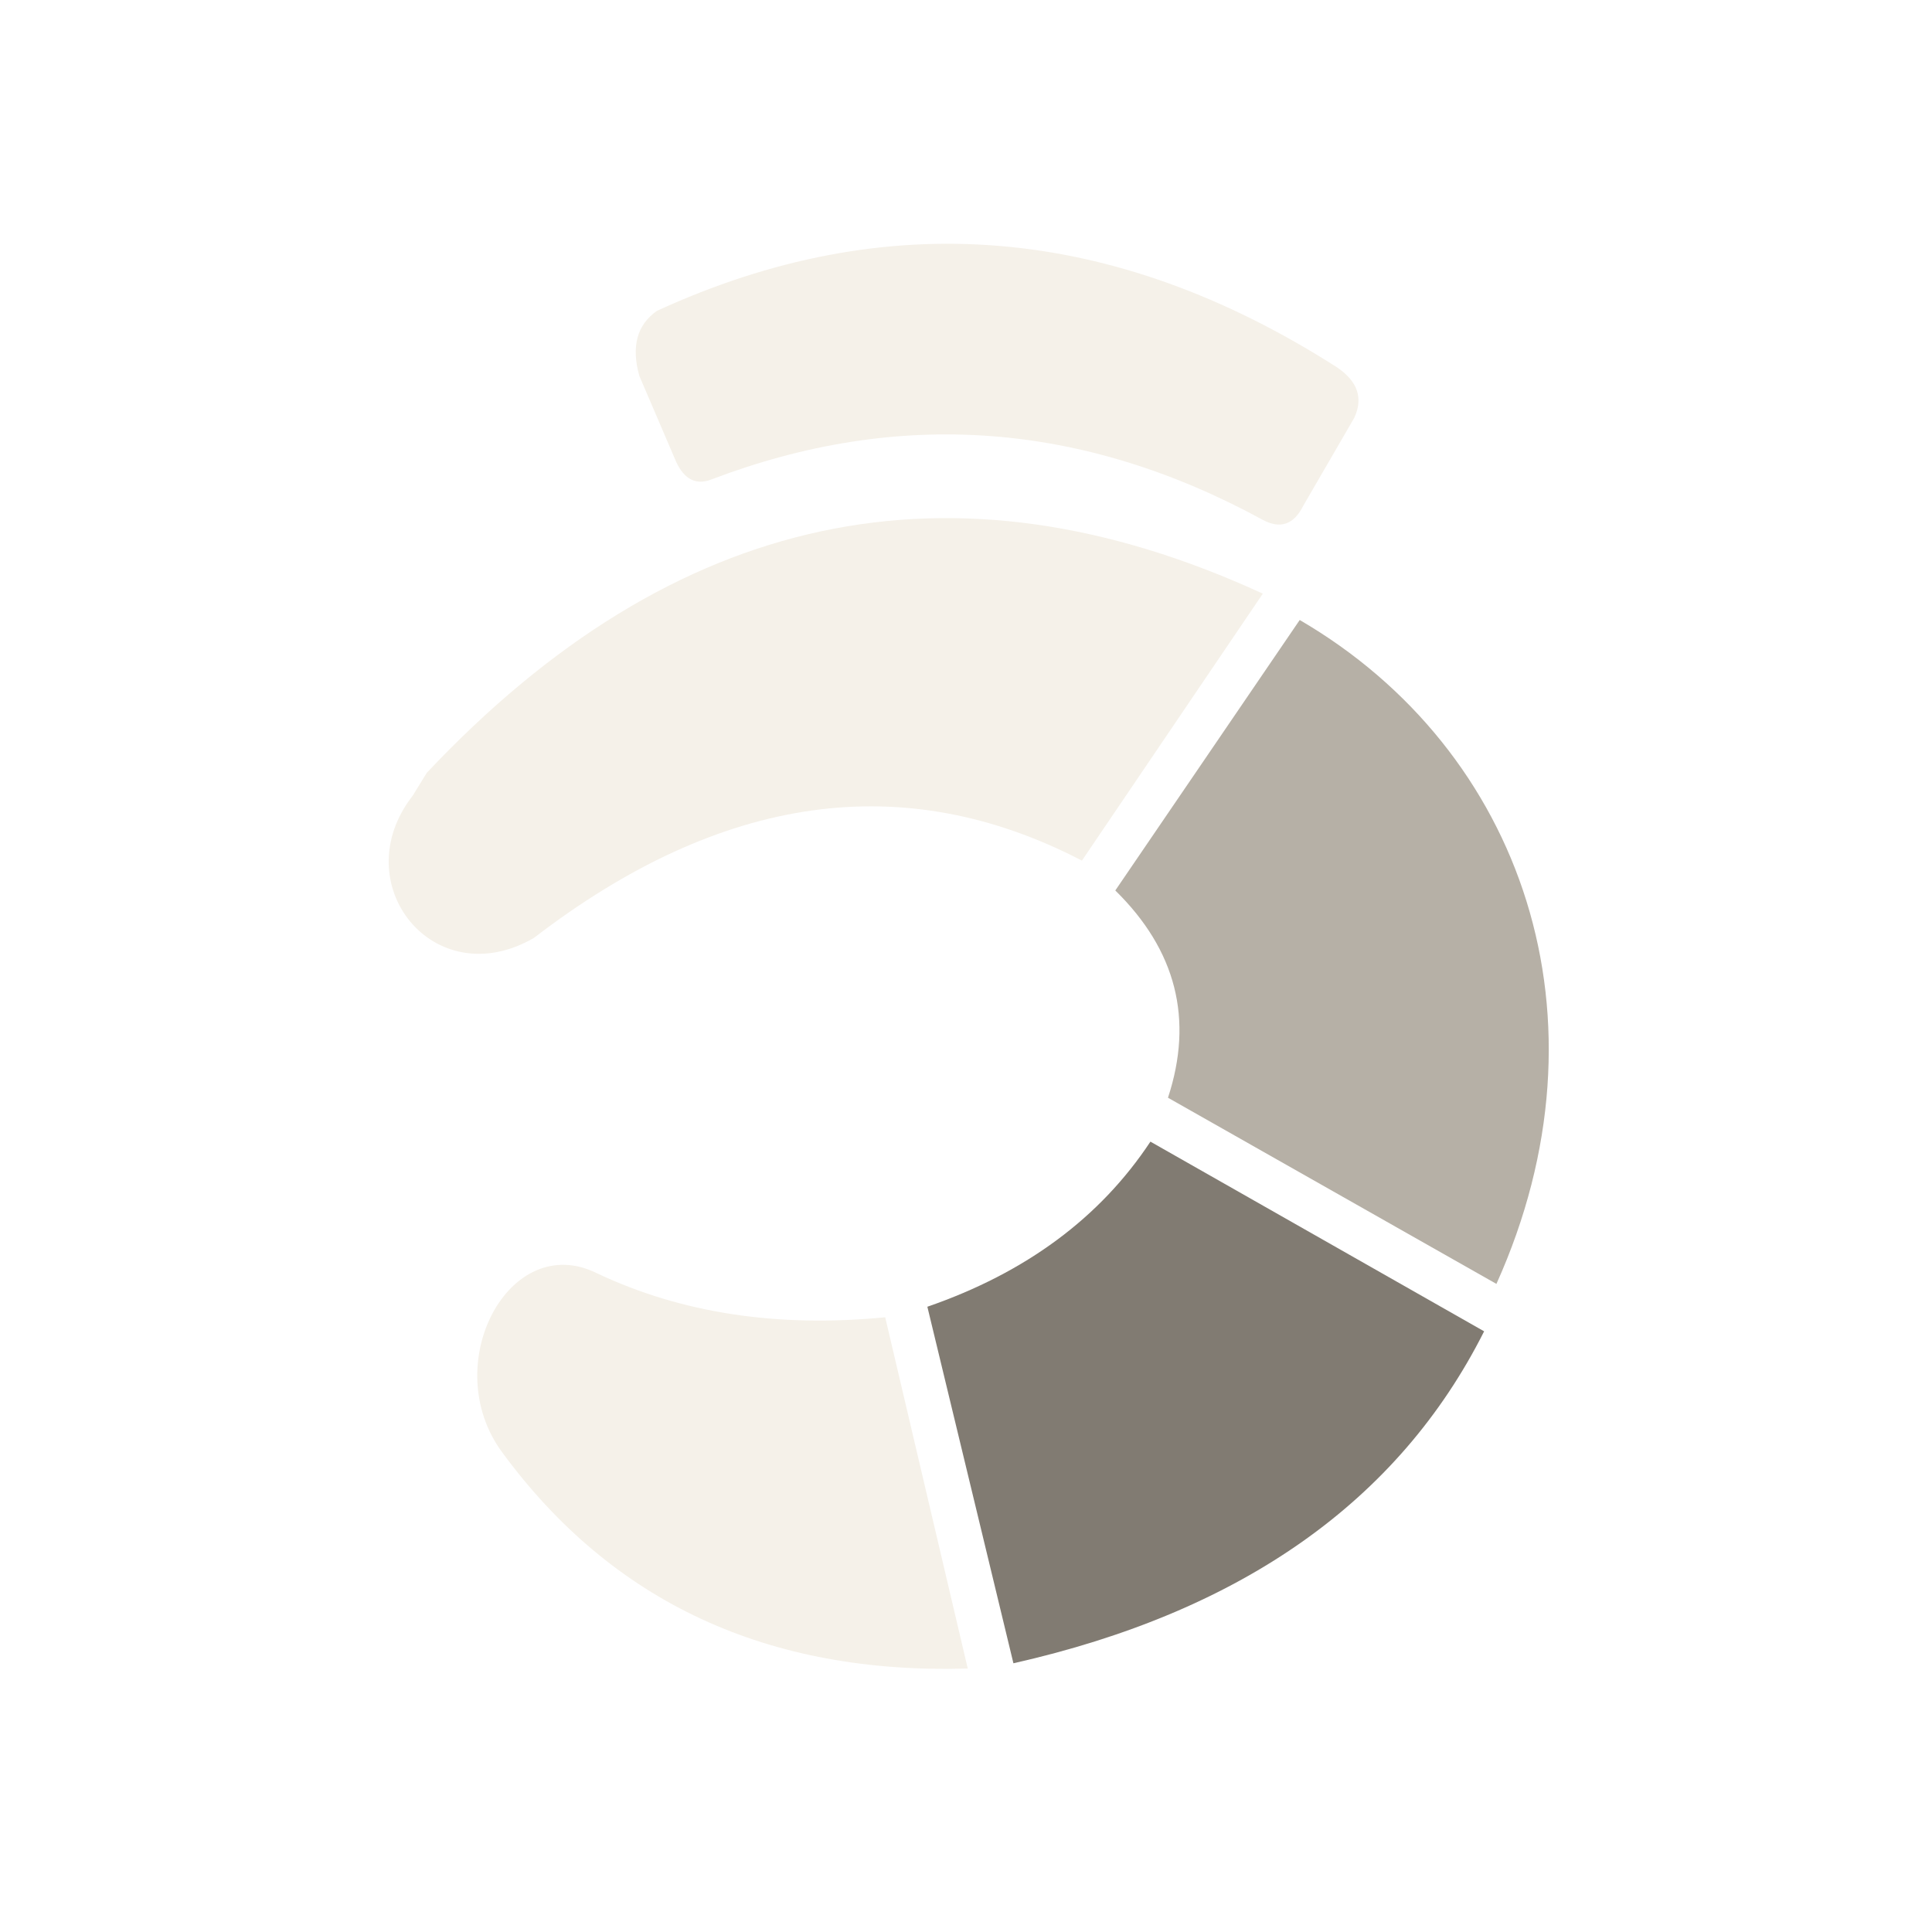
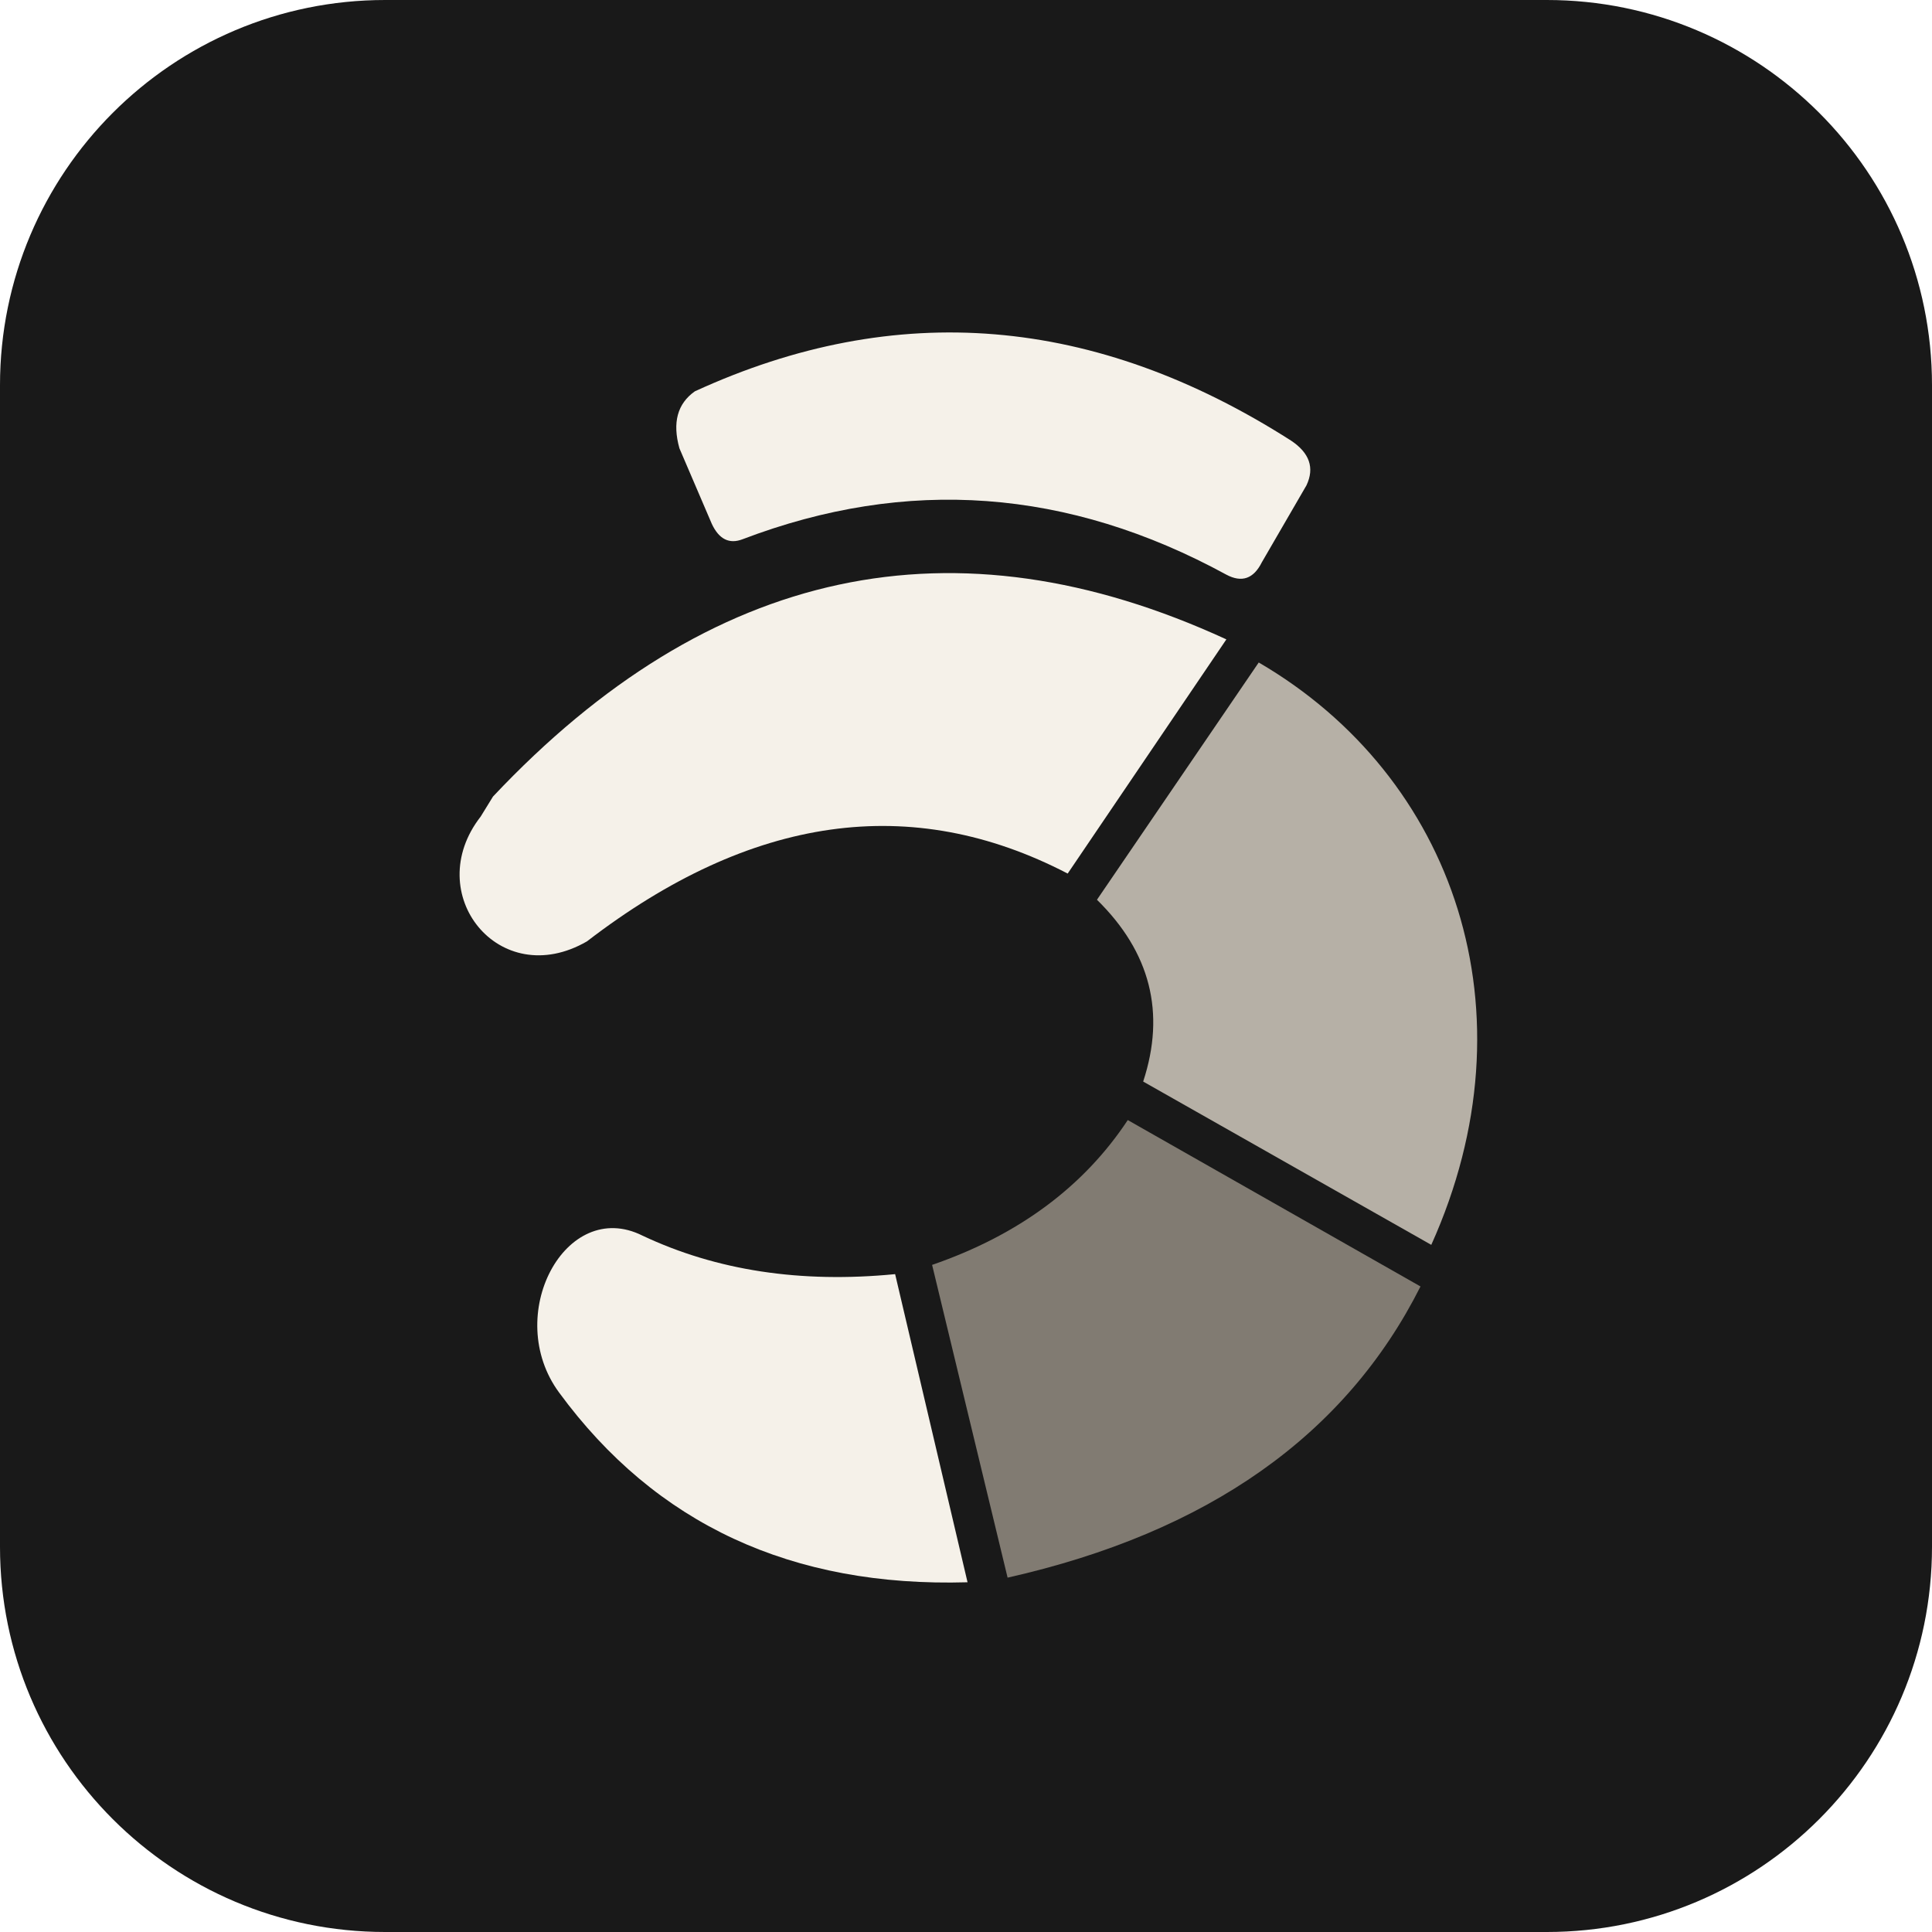
<svg xmlns="http://www.w3.org/2000/svg" viewBox="0 0 1254 1254" role="img" aria-label="uchiwake">
-   <g transform="translate(627 627) scale(1.14) translate(-627 -627)">
-     <path class="ink" fill="#f5f1e9" d="M 451 254 Q 647 164 838 286 Q 856 298 848 315 L 819 365 Q 811 381 796 373 Q 642 289 482 350 Q 469 355 462 340 L 441 291 Q 434 266 451 254 Z" />
-     <path class="ink" fill="#f5f1e9" d="M 320 517 Q 531 293 796 415 L 693 567 Q 541 488 381 611 C 324 644 273 580 312 530 Z" />
-     <path class="mid" fill="#b6b0a6" d="M 817 430 C 944 504 997 657 929 808 L 742 702 Q 764 635 712 584 Z" />
-     <path class="pale" fill="#817b72" d="M 732 727 L 922 835 Q 849 980 654 1024 L 605 821 Q 689 792 732 727 Z" />
-     <path class="ink" fill="#f5f1e9" d="M 628 1027 Q 457 1032 363 904 C 326 854 367 777 417 802 Q 489 836 581 827 Z" />
-   </g>
+   <rect class="background" width="1254" height="1254" rx="250" fill="#191919" />
+   <path class="ink" fill="#f5f1e9" d="M 451 254 Q 647 164 838 286 Q 856 298 848 315 L 819 365 Q 811 381 796 373 Q 642 289 482 350 Q 469 355 462 340 L 441 291 Q 434 266 451 254 Z" />
+   <path class="ink" fill="#f5f1e9" d="M 320 517 Q 531 293 796 415 L 693 567 Q 541 488 381 611 C 324 644 273 580 312 530 Z" />
+   <path class="mid" fill="#b6b0a6" d="M 817 430 C 944 504 997 657 929 808 L 742 702 Q 764 635 712 584 Z" />
+   <path class="pale" fill="#817b72" d="M 732 727 L 922 835 Q 849 980 654 1024 L 605 821 Q 689 792 732 727 Z" />
+   <path class="ink" fill="#f5f1e9" d="M 628 1027 Q 457 1032 363 904 C 326 854 367 777 417 802 Q 489 836 581 827 Z" />
</svg>
